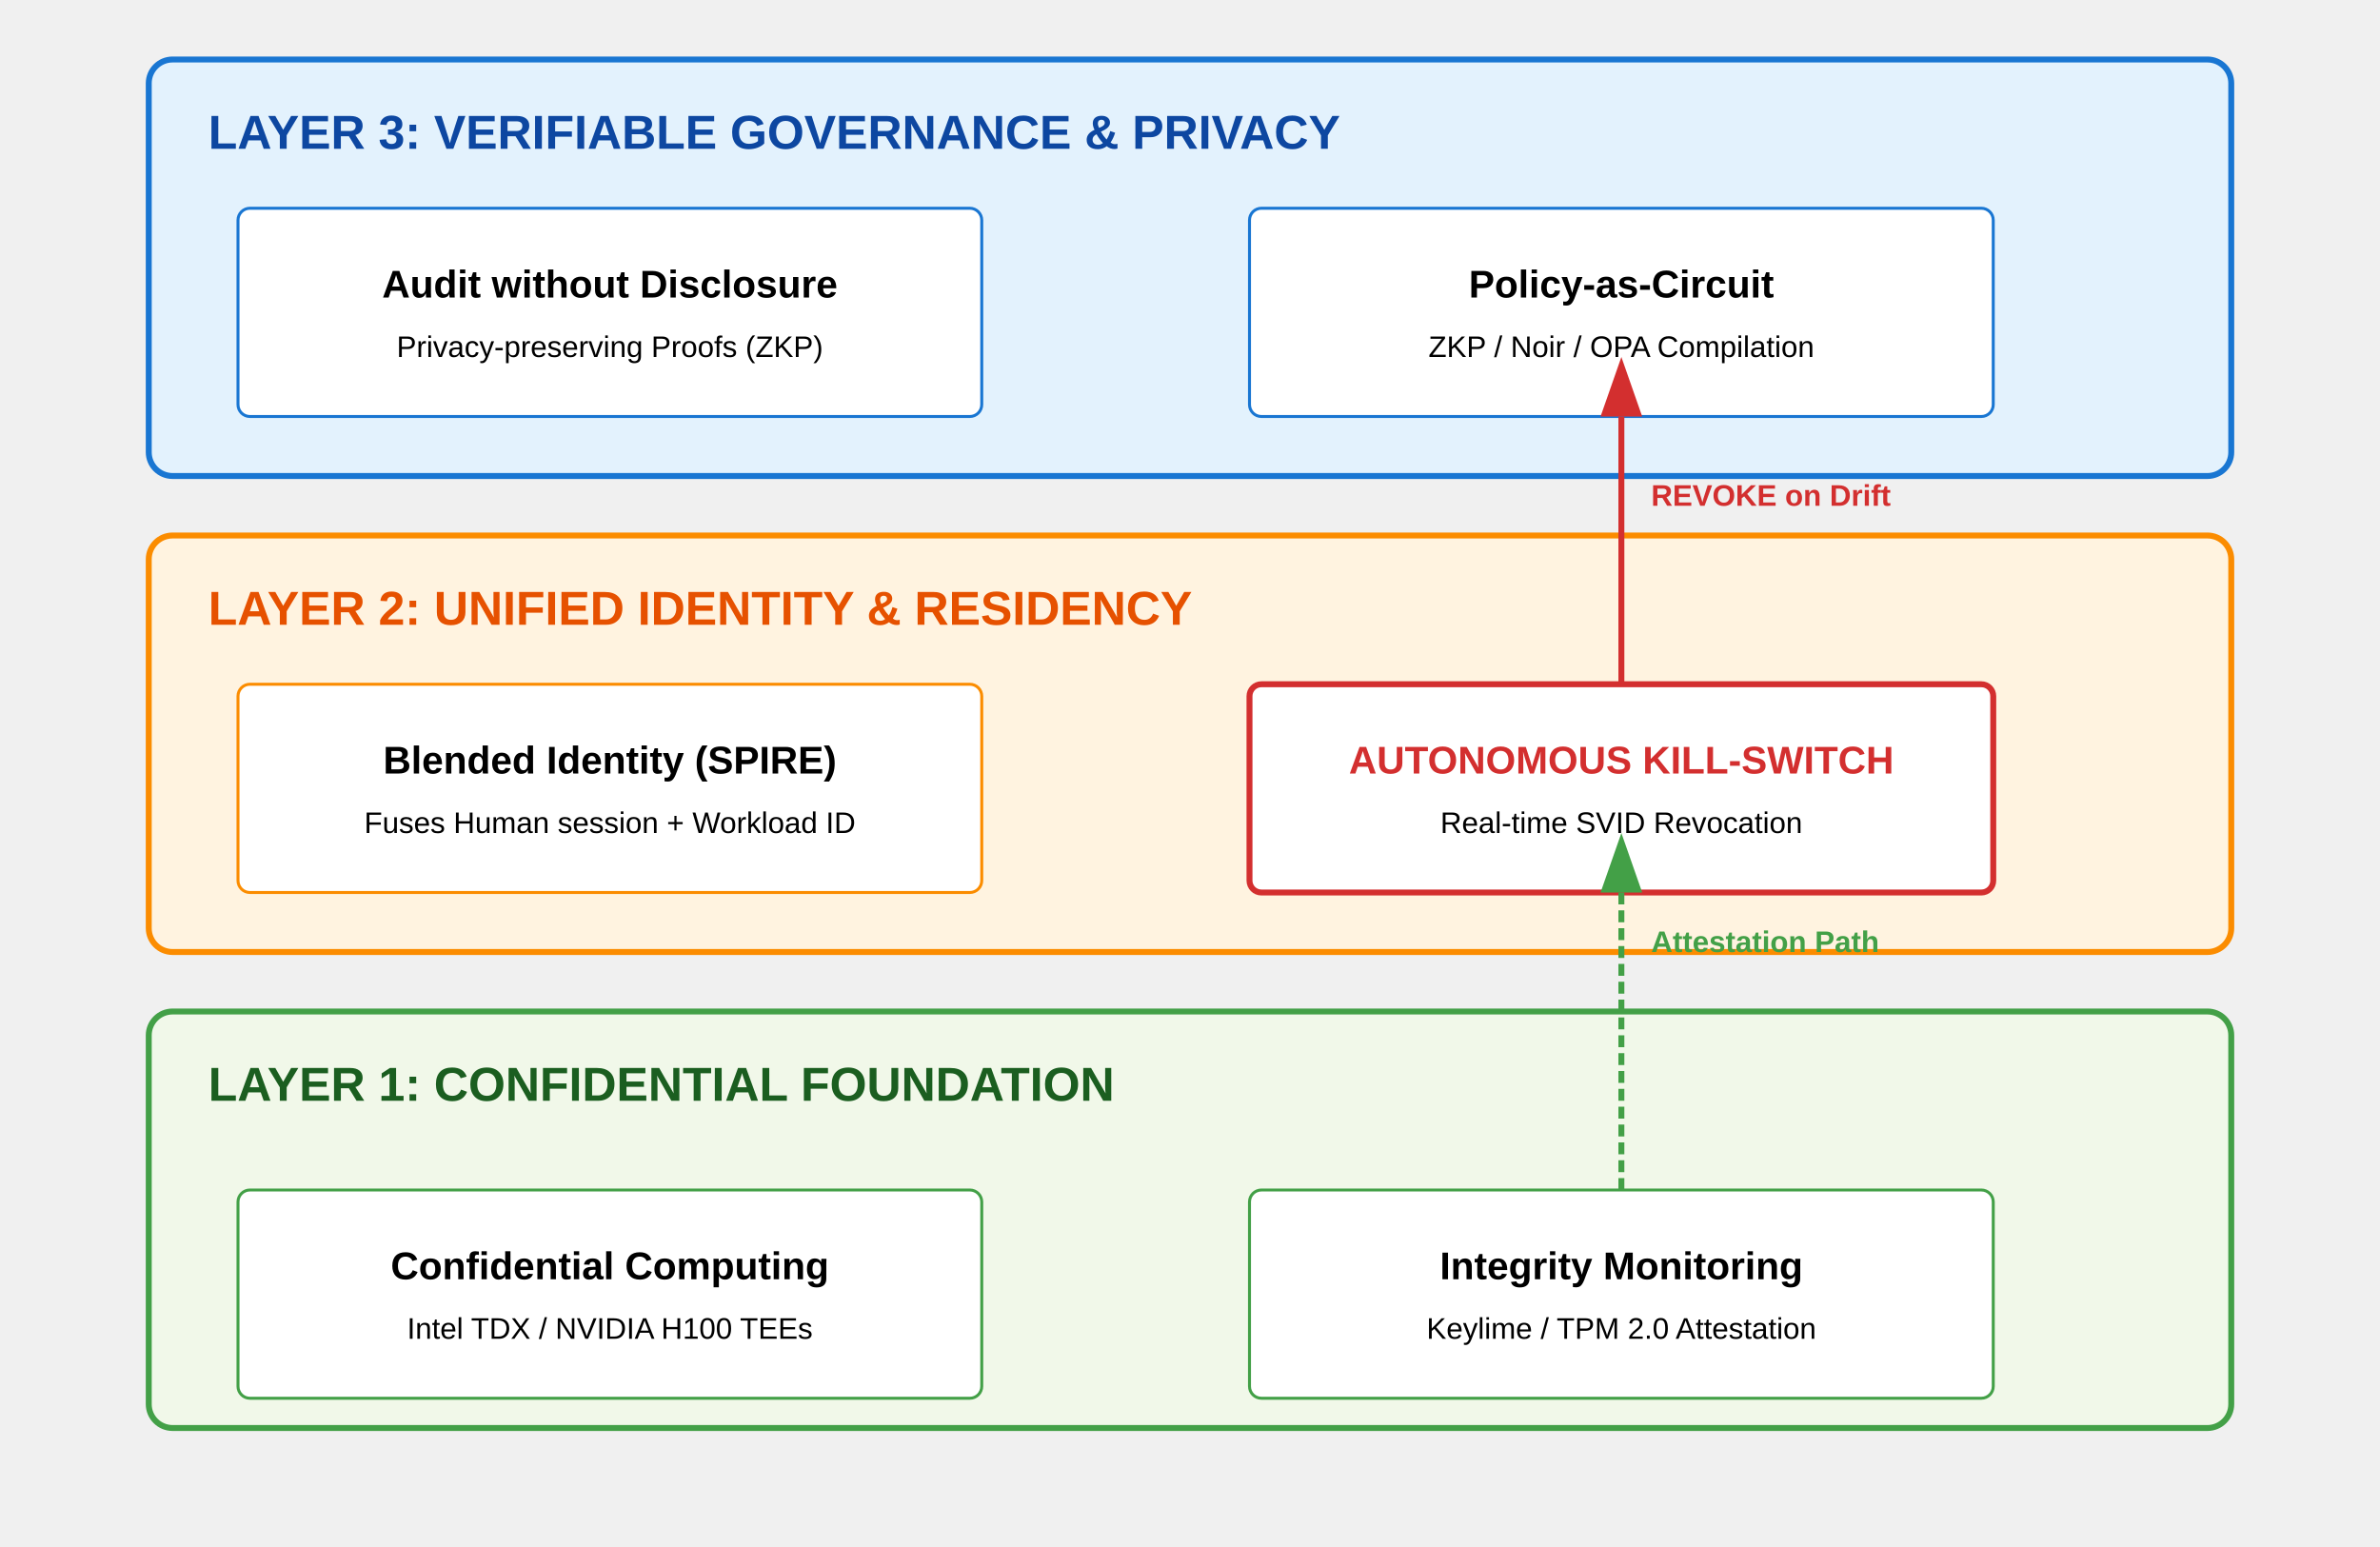
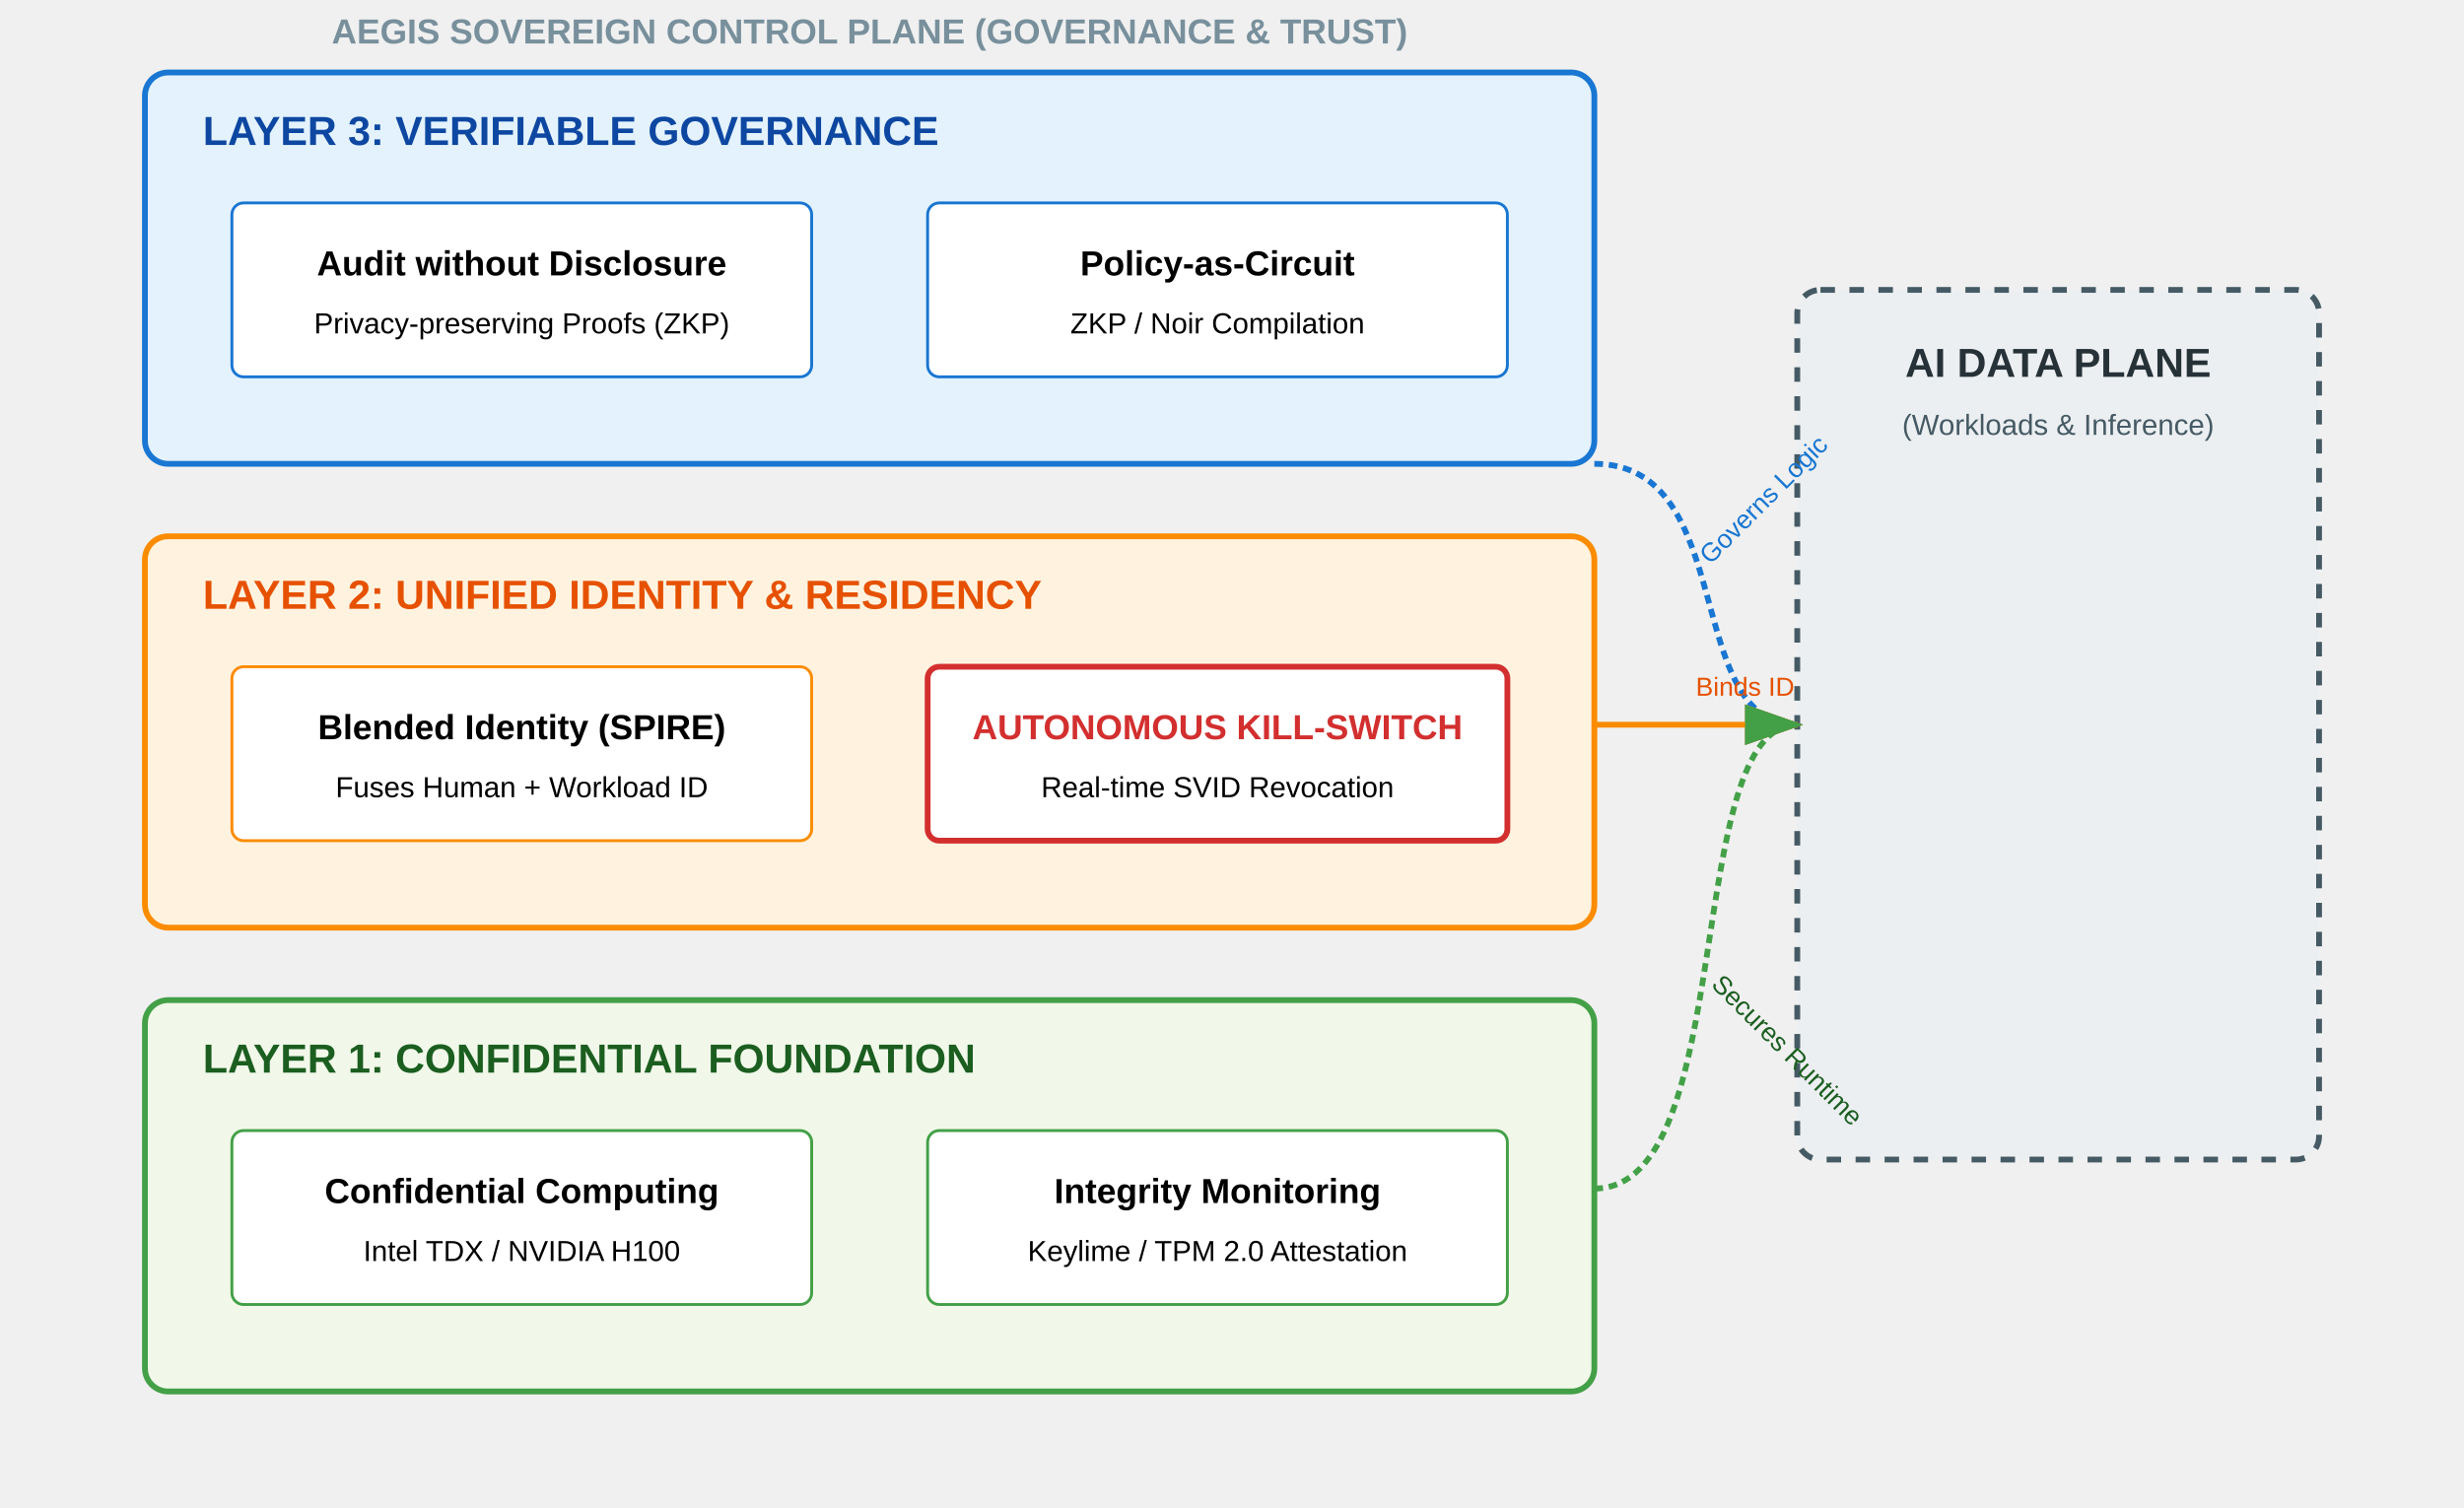
- <svg xmlns="http://www.w3.org/2000/svg" width="800" height="520" viewBox="0 0 800 520">
-   <rect x="50" y="20" width="700" height="140" rx="8" fill="#E3F2FD" stroke="#1976D2" stroke-width="2" />
-   <text x="70" y="50" font-family="Arial" font-size="16" font-weight="bold" fill="#0D47A1">LAYER 3: VERIFIABLE GOVERNANCE &amp; PRIVACY</text>
+ <svg xmlns="http://www.w3.org/2000/svg" width="850" height="520" viewBox="0 0 850 520">
+   <text x="300" y="15" font-family="Arial" font-size="12" font-weight="bold" fill="#78909C" text-anchor="middle">AEGIS SOVEREIGN CONTROL PLANE (GOVERNANCE &amp; TRUST)</text>
+   <rect x="50" y="25" width="500" height="135" rx="8" fill="#E3F2FD" stroke="#1976D2" stroke-width="2" />
+   <text x="70" y="50" font-family="Arial" font-size="14" font-weight="bold" fill="#0D47A1">LAYER 3: VERIFIABLE GOVERNANCE</text>
  <g transform="translate(80, 70)">
-     <rect width="250" height="70" rx="4" fill="#fff" stroke="#1976D2" />
-     <text x="125" y="30" font-family="Arial" font-size="13" font-weight="bold" text-anchor="middle">Audit without Disclosure</text>
-     <text x="125" y="50" font-family="Arial" font-size="10" text-anchor="middle">Privacy-preserving Proofs (ZKP)</text>
+     <rect width="200" height="60" rx="4" fill="#fff" stroke="#1976D2" />
+     <text x="100" y="25" font-family="Arial" font-size="12" font-weight="bold" text-anchor="middle">Audit without Disclosure</text>
+     <text x="100" y="45" font-family="Arial" font-size="10" text-anchor="middle">Privacy-preserving Proofs (ZKP)</text>
  </g>
-   <g transform="translate(420, 70)">
-     <rect width="250" height="70" rx="4" fill="#fff" stroke="#1976D2" />
-     <text x="125" y="30" font-family="Arial" font-size="13" font-weight="bold" text-anchor="middle">Policy-as-Circuit</text>
-     <text x="125" y="50" font-family="Arial" font-size="10" text-anchor="middle">ZKP / Noir / OPA Compilation</text>
+   <g transform="translate(320, 70)">
+     <rect width="200" height="60" rx="4" fill="#fff" stroke="#1976D2" />
+     <text x="100" y="25" font-family="Arial" font-size="12" font-weight="bold" text-anchor="middle">Policy-as-Circuit</text>
+     <text x="100" y="45" font-family="Arial" font-size="10" text-anchor="middle">ZKP / Noir Compilation</text>
  </g>
-   <rect x="50" y="180" width="700" height="140" rx="8" fill="#FFF3E0" stroke="#FB8C00" stroke-width="2" />
-   <text x="70" y="210" font-family="Arial" font-size="16" font-weight="bold" fill="#E65100">LAYER 2: UNIFIED IDENTITY &amp; RESIDENCY</text>
+   <rect x="50" y="185" width="500" height="135" rx="8" fill="#FFF3E0" stroke="#FB8C00" stroke-width="2" />
+   <text x="70" y="210" font-family="Arial" font-size="14" font-weight="bold" fill="#E65100">LAYER 2: UNIFIED IDENTITY &amp; RESIDENCY</text>
  <g transform="translate(80, 230)">
-     <rect width="250" height="70" rx="4" fill="#fff" stroke="#FB8C00" />
-     <text x="125" y="30" font-family="Arial" font-size="13" font-weight="bold" text-anchor="middle">Blended Identity (SPIRE)</text>
-     <text x="125" y="50" font-family="Arial" font-size="10" text-anchor="middle">Fuses Human session + Workload ID</text>
+     <rect width="200" height="60" rx="4" fill="#fff" stroke="#FB8C00" />
+     <text x="100" y="25" font-family="Arial" font-size="12" font-weight="bold" text-anchor="middle">Blended Identity (SPIRE)</text>
+     <text x="100" y="45" font-family="Arial" font-size="10" text-anchor="middle">Fuses Human + Workload ID</text>
  </g>
-   <g transform="translate(420, 230)" id="kill-switch-node">
-     <rect width="250" height="70" rx="4" fill="#fff" stroke="#D32F2F" stroke-width="2" />
-     <text x="125" y="30" font-family="Arial" font-size="13" font-weight="bold" text-anchor="middle" fill="#D32F2F">AUTONOMOUS KILL-SWITCH</text>
-     <text x="125" y="50" font-family="Arial" font-size="10" text-anchor="middle">Real-time SVID Revocation</text>
+   <g transform="translate(320, 230)">
+     <rect width="200" height="60" rx="4" fill="#fff" stroke="#D32F2F" stroke-width="2" />
+     <text x="100" y="25" font-family="Arial" font-size="12" font-weight="bold" text-anchor="middle" fill="#D32F2F">AUTONOMOUS KILL-SWITCH</text>
+     <text x="100" y="45" font-family="Arial" font-size="10" text-anchor="middle">Real-time SVID Revocation</text>
  </g>
-   <rect x="50" y="340" width="700" height="140" rx="8" fill="#F1F8E9" stroke="#43A047" stroke-width="2" />
-   <text x="70" y="370" font-family="Arial" font-size="16" font-weight="bold" fill="#1B5E20">LAYER 1: CONFIDENTIAL FOUNDATION</text>
-   <g transform="translate(80, 400)">
-     <rect width="250" height="70" rx="4" fill="#fff" stroke="#43A047" />
-     <text x="125" y="30" font-family="Arial" font-size="13" font-weight="bold" text-anchor="middle">Confidential Computing</text>
-     <text x="125" y="50" font-family="Arial" font-size="10" text-anchor="middle">Intel TDX / NVIDIA H100 TEEs</text>
+   <rect x="50" y="345" width="500" height="135" rx="8" fill="#F1F8E9" stroke="#43A047" stroke-width="2" />
+   <text x="70" y="370" font-family="Arial" font-size="14" font-weight="bold" fill="#1B5E20">LAYER 1: CONFIDENTIAL FOUNDATION</text>
+   <g transform="translate(80, 390)">
+     <rect width="200" height="60" rx="4" fill="#fff" stroke="#43A047" />
+     <text x="100" y="25" font-family="Arial" font-size="12" font-weight="bold" text-anchor="middle">Confidential Computing</text>
+     <text x="100" y="45" font-family="Arial" font-size="10" text-anchor="middle">Intel TDX / NVIDIA H100</text>
  </g>
-   <g transform="translate(420, 400)">
-     <rect width="250" height="70" rx="4" fill="#fff" stroke="#43A047" />
-     <text x="125" y="30" font-family="Arial" font-size="13" font-weight="bold" text-anchor="middle">Integrity Monitoring</text>
-     <text x="125" y="50" font-family="Arial" font-size="10" text-anchor="middle">Keylime / TPM 2.0 Attestation</text>
+   <g transform="translate(320, 390)">
+     <rect width="200" height="60" rx="4" fill="#fff" stroke="#43A047" />
+     <text x="100" y="25" font-family="Arial" font-size="12" font-weight="bold" text-anchor="middle">Integrity Monitoring</text>
+     <text x="100" y="45" font-family="Arial" font-size="10" text-anchor="middle">Keylime / TPM 2.0 Attestation</text>
  </g>
-   <path d="M 545 400 L 545 300" stroke="#43A047" stroke-width="2" stroke-dasharray="4,2" fill="none" marker-end="url(#arrowhead-green)" />
-   <path d="M 545 230 L 545 140" stroke="#D32F2F" stroke-width="2" marker-end="url(#arrowhead-red)" />
-   <text x="555" y="170" font-family="Arial" font-size="10" fill="#D32F2F" font-weight="bold">REVOKE on Drift</text>
-   <text x="555" y="320" font-family="Arial" font-size="10" fill="#43A047" font-weight="bold">Attestation Path</text>
+   <rect x="620" y="100" width="180" height="300" rx="8" fill="#ECEFF1" stroke="#455A64" stroke-width="2" stroke-dasharray="5,5" />
+   <text x="710" y="130" font-family="Arial" font-size="14" font-weight="bold" fill="#263238" text-anchor="middle">AI DATA PLANE</text>
+   <text x="710" y="150" font-family="Arial" font-size="10" fill="#455A64" text-anchor="middle">(Workloads &amp; Inference)</text>
+   <path d="M 550 160 C 600 160 580 250 620 250" stroke="#1976D2" stroke-width="2" stroke-dasharray="3,2" fill="none" marker-end="url(#arrowhead-blue)" />
+   <text x="590" y="195" font-family="Arial" font-size="9" fill="#1976D2" transform="rotate(-45 590 195)">Governs Logic</text>
+   <path d="M 550 250 L 620 250" stroke="#FB8C00" stroke-width="2" fill="none" marker-end="url(#arrowhead-orange)" />
+   <text x="585" y="240" font-family="Arial" font-size="9" fill="#E65100">Binds ID</text>
+   <path d="M 550 410 C 600 410 580 250 620 250" stroke="#43A047" stroke-width="2" stroke-dasharray="3,2" fill="none" marker-end="url(#arrowhead-green)" />
+   <text x="590" y="340" font-family="Arial" font-size="9" fill="#1B5E20" transform="rotate(45 590 340)">Secures Runtime</text>
  <defs>
-     <marker id="arrowhead-green" markerWidth="10" markerHeight="7" refX="0" refY="3.5" orient="auto">
+     <marker id="arrowhead-blue" markerWidth="10" markerHeight="7" refX="9" refY="3.5" orient="auto">
+       <polygon points="0 0, 10 3.5, 0 7" fill="#1976D2" />
+     </marker>
+     <marker id="arrowhead-orange" markerWidth="10" markerHeight="7" refX="9" refY="3.5" orient="auto">
+       <polygon points="0 0, 10 3.5, 0 7" fill="#FB8C00" />
+     </marker>
+     <marker id="arrowhead-green" markerWidth="10" markerHeight="7" refX="9" refY="3.5" orient="auto">
      <polygon points="0 0, 10 3.5, 0 7" fill="#43A047" />
-     </marker>
-     <marker id="arrowhead-red" markerWidth="10" markerHeight="7" refX="0" refY="3.5" orient="auto">
-       <polygon points="10 3.5, 0 0, 0 7" fill="#D32F2F" />
    </marker>
  </defs>
</svg>
